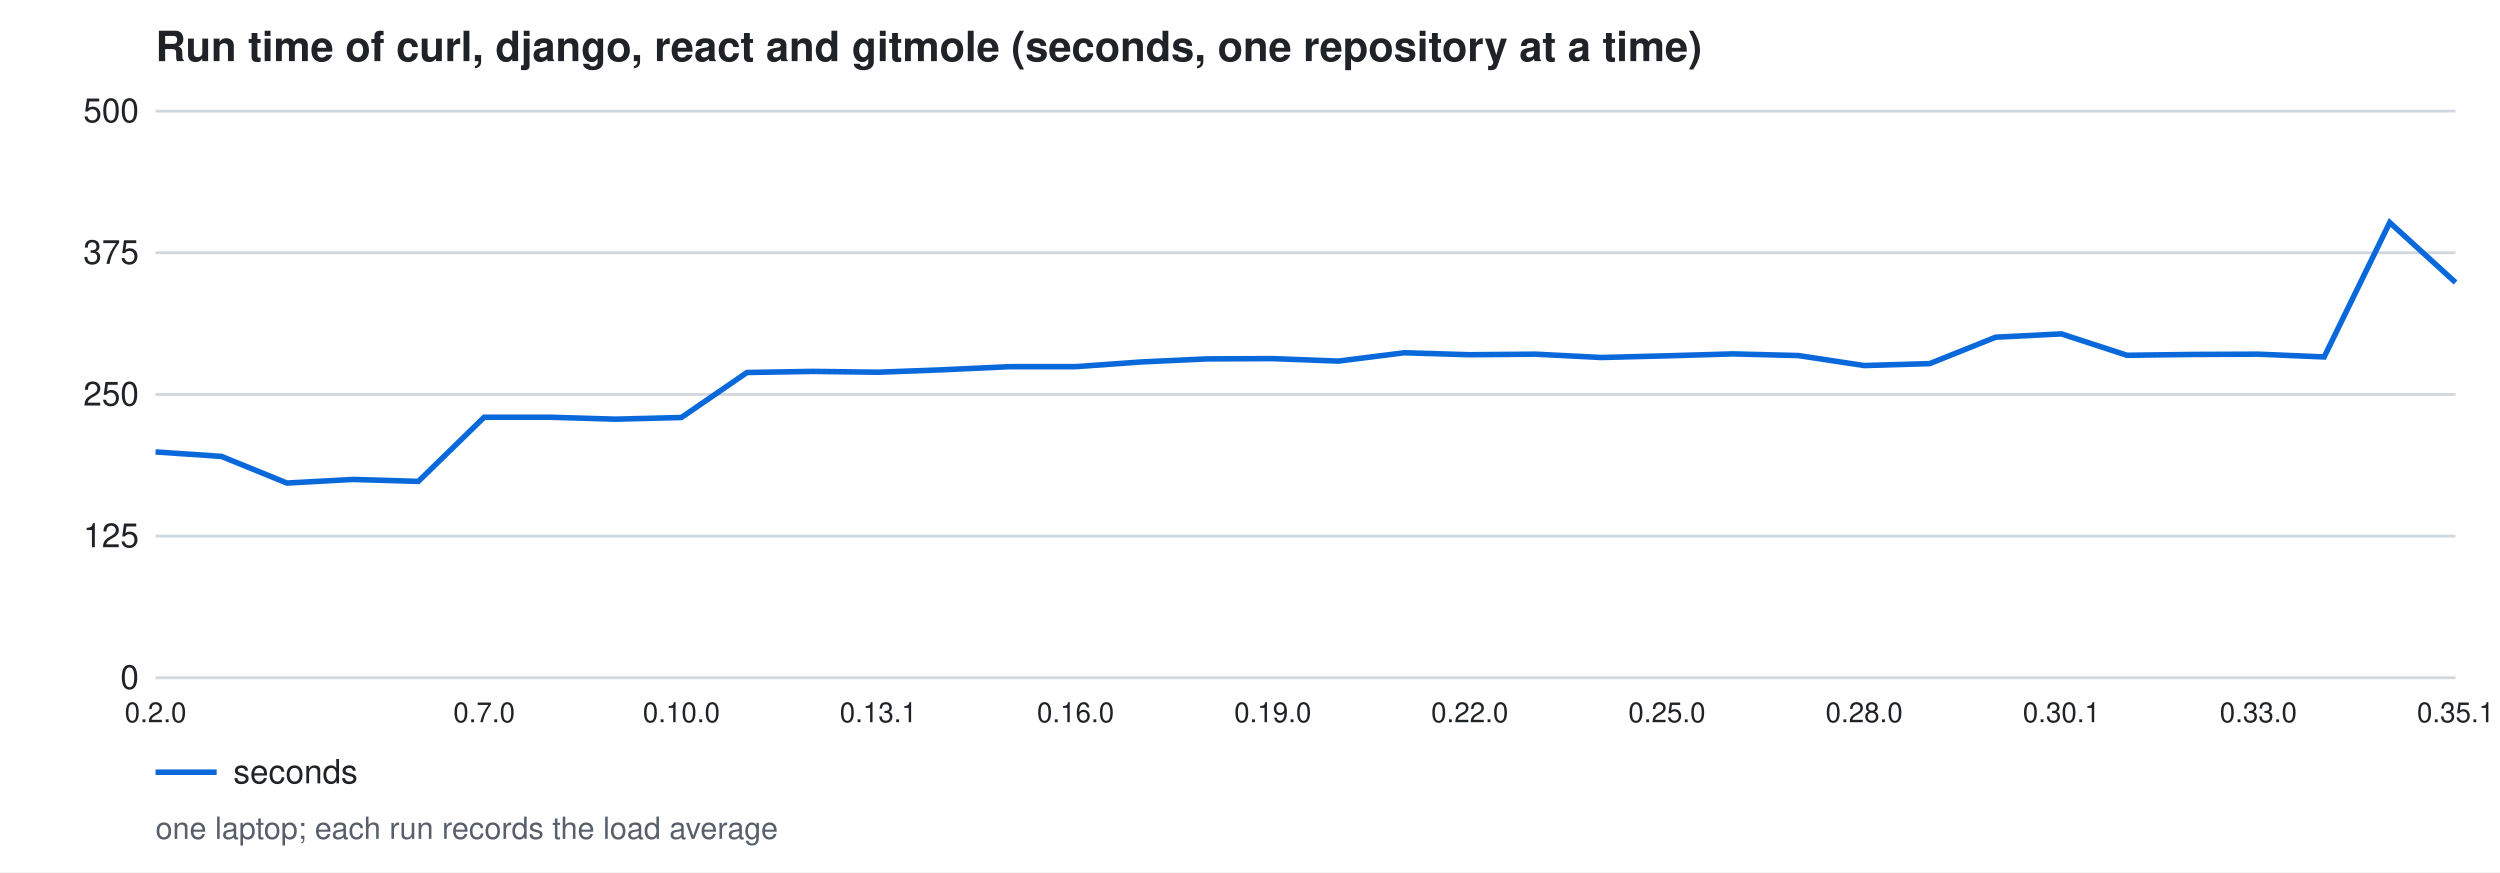
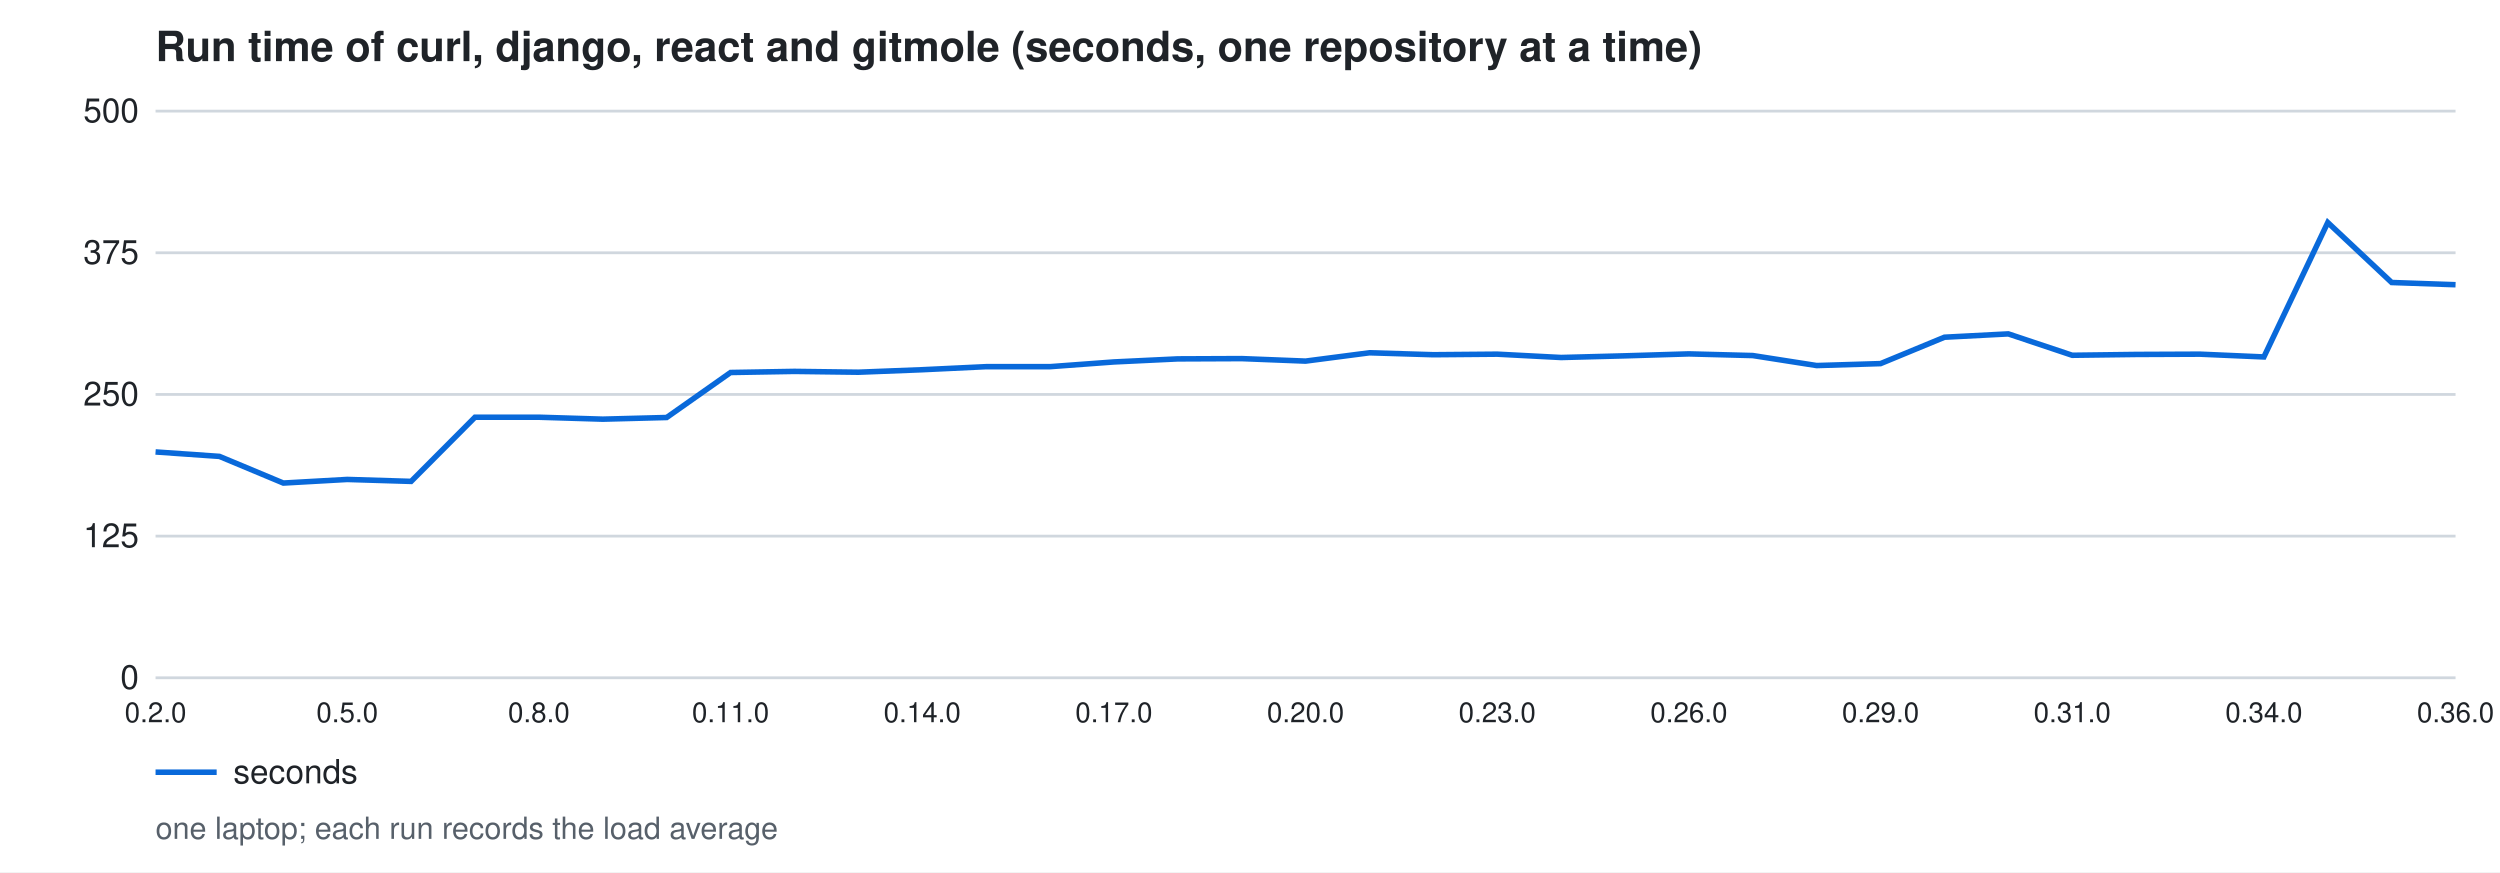
<svg xmlns="http://www.w3.org/2000/svg" width="900" height="314" viewBox="0 0 900 314" font-family="-apple-system,Segoe UI,Helvetica,Arial,sans-serif" font-size="12">
  <rect width="900" height="314" fill="#ffffff" />
  <text x="56" y="22" font-size="15" font-weight="600" fill="#1f2328">Run time of curl, django, react and gitmole (seconds, one repository at a time)</text>
  <line x1="56" y1="244.0" x2="884" y2="244.0" stroke="#d0d7de" stroke-width="1" />
  <text x="50" y="248.0" text-anchor="end" fill="#1f2328">0</text>
  <line x1="56" y1="193.0" x2="884" y2="193.0" stroke="#d0d7de" stroke-width="1" />
  <text x="50" y="197.0" text-anchor="end" fill="#1f2328">125</text>
  <line x1="56" y1="142.0" x2="884" y2="142.0" stroke="#d0d7de" stroke-width="1" />
  <text x="50" y="146.0" text-anchor="end" fill="#1f2328">250</text>
  <line x1="56" y1="91.0" x2="884" y2="91.0" stroke="#d0d7de" stroke-width="1" />
  <text x="50" y="95.0" text-anchor="end" fill="#1f2328">375</text>
  <line x1="56" y1="40.0" x2="884" y2="40.0" stroke="#d0d7de" stroke-width="1" />
  <text x="50" y="44.0" text-anchor="end" fill="#1f2328">500</text>
  <text x="56.0" y="260" text-anchor="middle" fill="#1f2328" font-size="10">0.2.0</text>
-   <text x="174.3" y="260" text-anchor="middle" fill="#1f2328" font-size="10">0.7.0</text>
-   <text x="245.3" y="260" text-anchor="middle" fill="#1f2328" font-size="10">0.10.0</text>
-   <text x="316.2" y="260" text-anchor="middle" fill="#1f2328" font-size="10">0.13.1</text>
-   <text x="387.2" y="260" text-anchor="middle" fill="#1f2328" font-size="10">0.16.0</text>
-   <text x="458.2" y="260" text-anchor="middle" fill="#1f2328" font-size="10">0.19.0</text>
-   <text x="529.1" y="260" text-anchor="middle" fill="#1f2328" font-size="10">0.22.0</text>
-   <text x="600.1" y="260" text-anchor="middle" fill="#1f2328" font-size="10">0.25.0</text>
-   <text x="671.1" y="260" text-anchor="middle" fill="#1f2328" font-size="10">0.28.0</text>
-   <text x="742.1" y="260" text-anchor="middle" fill="#1f2328" font-size="10">0.30.1</text>
-   <text x="813.0" y="260" text-anchor="middle" fill="#1f2328" font-size="10">0.33.0</text>
-   <text x="884.0" y="260" text-anchor="middle" fill="#1f2328" font-size="10">0.35.1</text>
-   <polyline points="56.0,162.7 79.7,164.3 103.3,173.9 127.0,172.6 150.6,173.3 174.3,150.2 197.9,150.2 221.6,150.9 245.3,150.3 268.9,134.1 292.6,133.7 316.2,134.0 339.9,133.1 363.5,132.0 387.2,132.0 410.9,130.3 434.5,129.2 458.2,129.1 481.8,130.0 505.5,127.0 529.1,127.7 552.8,127.5 576.5,128.7 600.1,128.1 623.8,127.4 647.4,128.0 671.1,131.6 694.7,130.9 718.4,121.4 742.1,120.2 765.7,127.9 789.4,127.6 813.0,127.5 836.7,128.5 860.3,80.1 884.0,101.7" fill="none" stroke="#0969da" stroke-width="2" />
+   <text x="125.0" y="260" text-anchor="middle" fill="#1f2328" font-size="10">0.5.0</text>
+   <text x="194.0" y="260" text-anchor="middle" fill="#1f2328" font-size="10">0.8.0</text>
+   <text x="263.0" y="260" text-anchor="middle" fill="#1f2328" font-size="10">0.11.0</text>
+   <text x="332.0" y="260" text-anchor="middle" fill="#1f2328" font-size="10">0.14.0</text>
+   <text x="401.0" y="260" text-anchor="middle" fill="#1f2328" font-size="10">0.17.0</text>
+   <text x="470.0" y="260" text-anchor="middle" fill="#1f2328" font-size="10">0.20.0</text>
+   <text x="539.0" y="260" text-anchor="middle" fill="#1f2328" font-size="10">0.23.0</text>
+   <text x="608.0" y="260" text-anchor="middle" fill="#1f2328" font-size="10">0.26.0</text>
+   <text x="677.0" y="260" text-anchor="middle" fill="#1f2328" font-size="10">0.29.0</text>
+   <text x="746.0" y="260" text-anchor="middle" fill="#1f2328" font-size="10">0.31.0</text>
+   <text x="815.0" y="260" text-anchor="middle" fill="#1f2328" font-size="10">0.34.0</text>
+   <text x="884.0" y="260" text-anchor="middle" fill="#1f2328" font-size="10">0.36.0</text>
+   <polyline points="56.0,162.7 79.0,164.3 102.0,173.9 125.0,172.6 148.0,173.3 171.0,150.2 194.0,150.2 217.0,150.9 240.0,150.3 263.0,134.1 286.0,133.7 309.0,134.0 332.0,133.1 355.0,132.0 378.0,132.0 401.0,130.3 424.0,129.2 447.0,129.1 470.0,130.0 493.0,127.0 516.0,127.7 539.0,127.5 562.0,128.7 585.0,128.1 608.0,127.4 631.0,128.0 654.0,131.6 677.0,130.9 700.0,121.4 723.0,120.2 746.0,127.9 769.0,127.6 792.0,127.5 815.0,128.5 838.0,80.1 861.0,101.7 884.0,102.5" fill="none" stroke="#0969da" stroke-width="2" />
  <line x1="56" y1="278" x2="78" y2="278" stroke="#0969da" stroke-width="2" />
  <text x="84" y="282" fill="#1f2328">seconds</text>
  <text x="56" y="302" fill="#57606a" font-size="11">one laptop; each run records the load average</text>
</svg>
